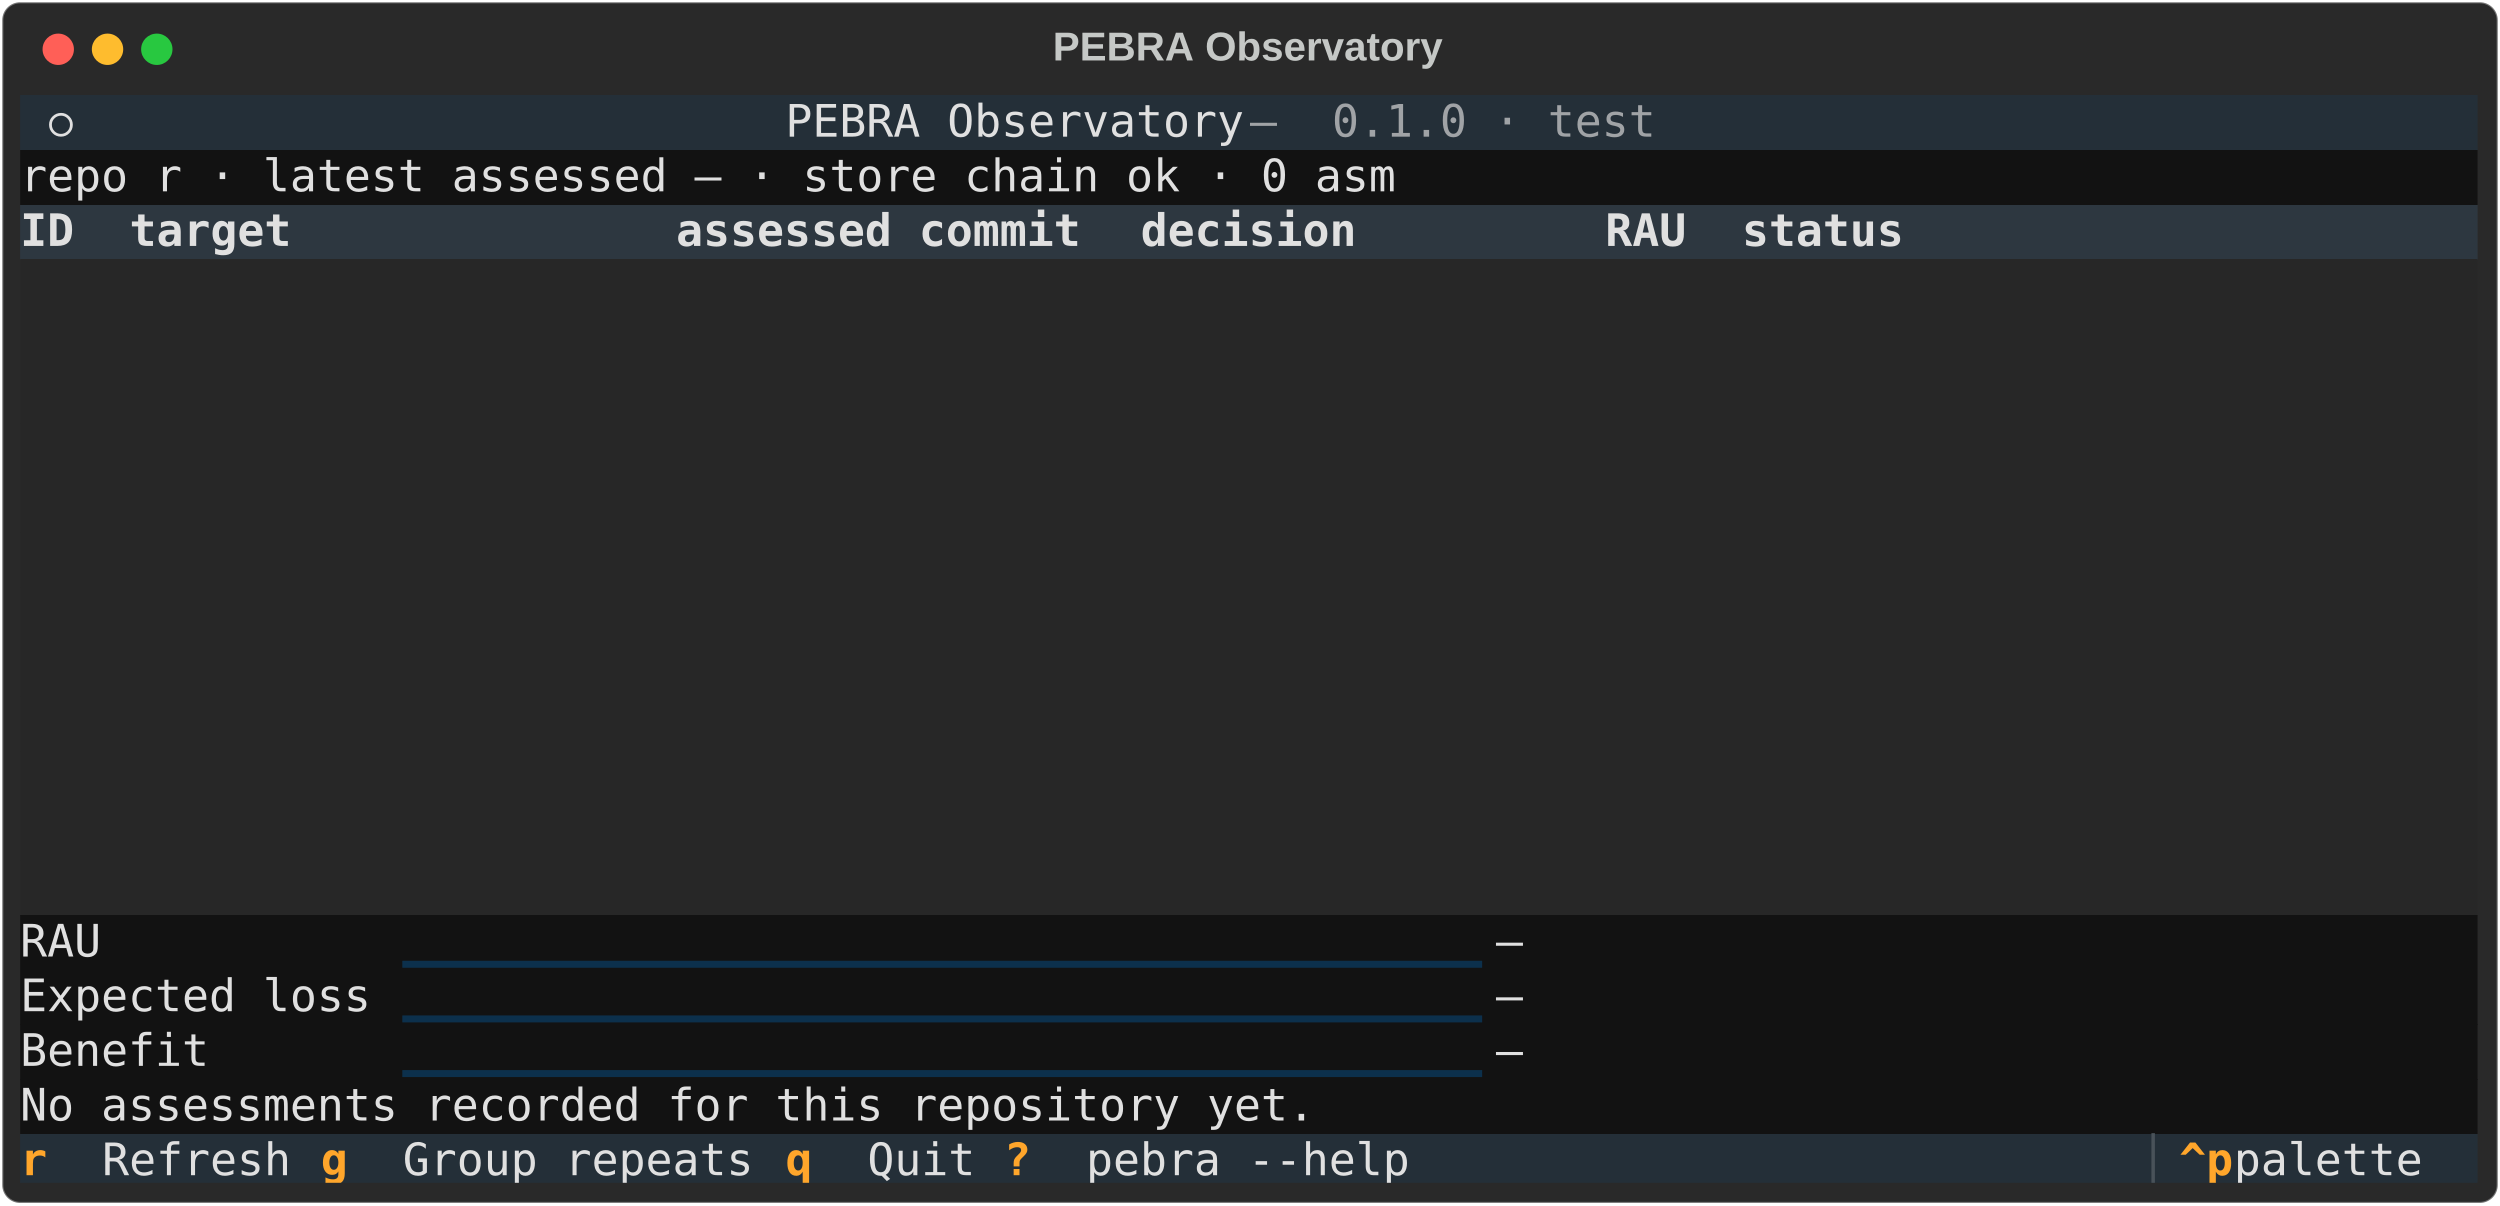
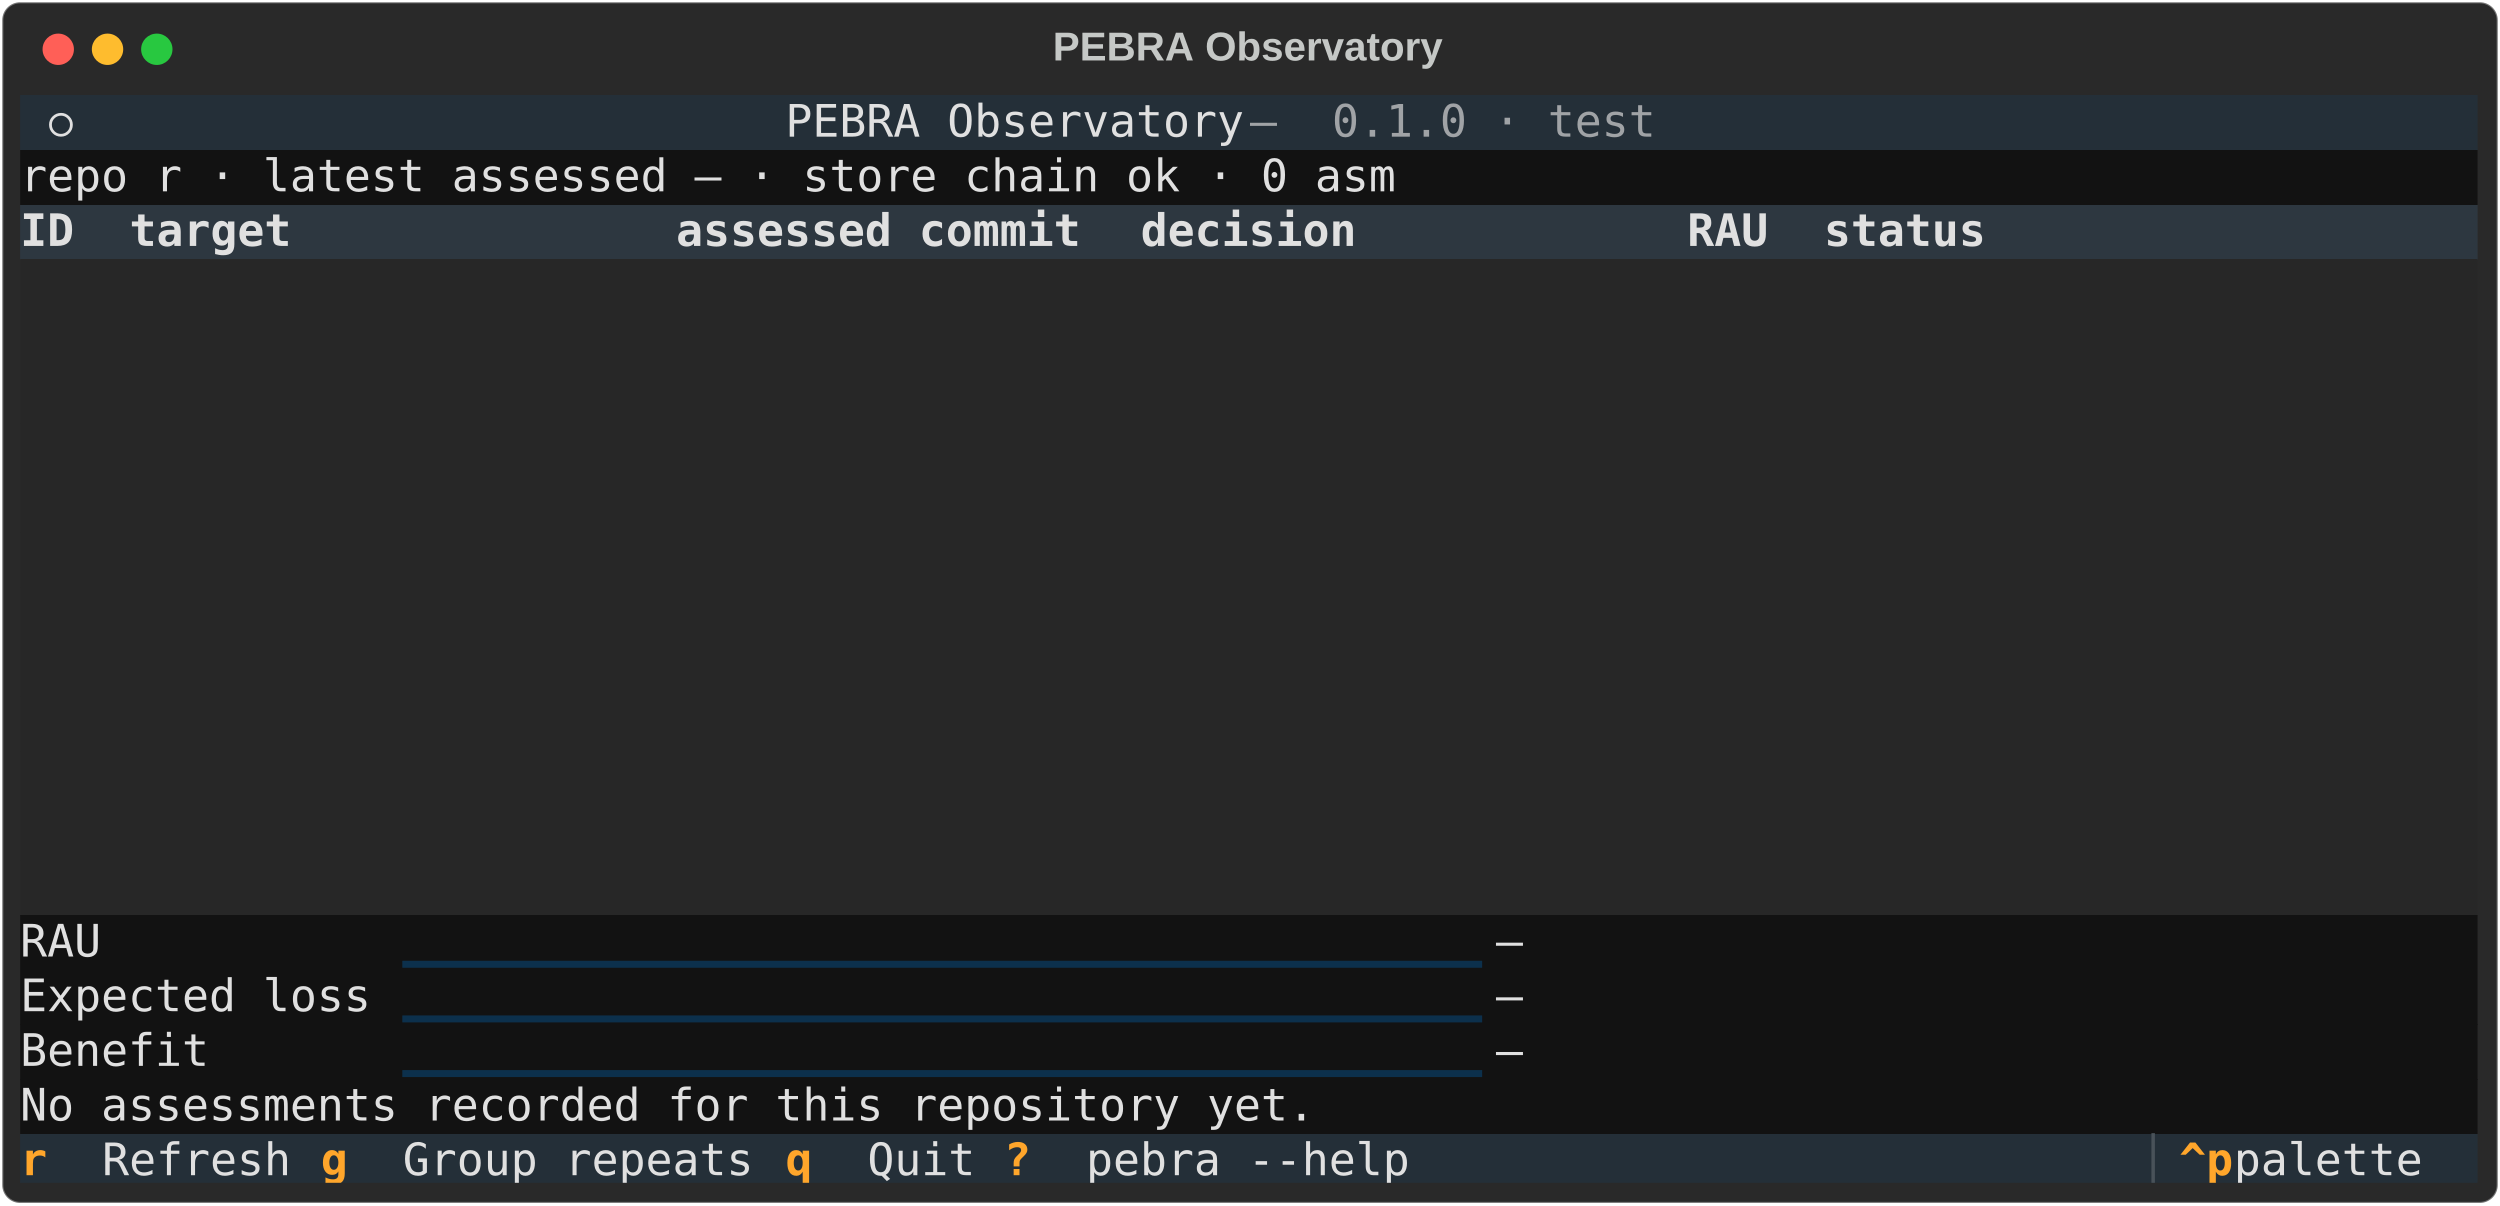
<svg xmlns="http://www.w3.org/2000/svg" class="rich-terminal" viewBox="0 0 1116 538.0">
  <style>

    @font-face {
        font-family: "Fira Code";
        src: local("FiraCode-Regular"),
                url("https://cdnjs.cloudflare.com/ajax/libs/firacode/6.2.0/woff2/FiraCode-Regular.woff2") format("woff2"),
                url("https://cdnjs.cloudflare.com/ajax/libs/firacode/6.2.0/woff/FiraCode-Regular.woff") format("woff");
        font-style: normal;
        font-weight: 400;
    }
    @font-face {
        font-family: "Fira Code";
        src: local("FiraCode-Bold"),
                url("https://cdnjs.cloudflare.com/ajax/libs/firacode/6.2.0/woff2/FiraCode-Bold.woff2") format("woff2"),
                url("https://cdnjs.cloudflare.com/ajax/libs/firacode/6.2.0/woff/FiraCode-Bold.woff") format("woff");
        font-style: bold;
        font-weight: 700;
    }

    .terminal-matrix {
        font-family: Fira Code, monospace;
        font-size: 20px;
        line-height: 24.4px;
        font-variant-east-asian: full-width;
    }

    .terminal-title {
        font-size: 18px;
        font-weight: bold;
        font-family: arial;
    }

    .terminal-r1 { fill: #c5c8c6 }
.terminal-r2 { fill: #e0e0e0 }
.terminal-r3 { fill: #a0a3a6 }
.terminal-r4 { fill: #e0e0e0;font-weight: bold }
.terminal-r5 { fill: #0c304c }
.terminal-r6 { fill: #ffa62b;font-weight: bold }
.terminal-r7 { fill: #495259 }
    </style>
  <defs>
    <clipPath id="terminal-clip-terminal">
      <rect x="0" y="0" width="1097.0" height="487.0" />
    </clipPath>
    <clipPath id="terminal-line-0">
      <rect x="0" y="1.5" width="1098" height="24.65" />
    </clipPath>
    <clipPath id="terminal-line-1">
      <rect x="0" y="25.9" width="1098" height="24.65" />
    </clipPath>
    <clipPath id="terminal-line-2">
      <rect x="0" y="50.3" width="1098" height="24.65" />
    </clipPath>
    <clipPath id="terminal-line-3">
      <rect x="0" y="74.7" width="1098" height="24.65" />
    </clipPath>
    <clipPath id="terminal-line-4">
      <rect x="0" y="99.1" width="1098" height="24.65" />
    </clipPath>
    <clipPath id="terminal-line-5">
      <rect x="0" y="123.5" width="1098" height="24.65" />
    </clipPath>
    <clipPath id="terminal-line-6">
      <rect x="0" y="147.9" width="1098" height="24.65" />
    </clipPath>
    <clipPath id="terminal-line-7">
      <rect x="0" y="172.3" width="1098" height="24.65" />
    </clipPath>
    <clipPath id="terminal-line-8">
      <rect x="0" y="196.7" width="1098" height="24.65" />
    </clipPath>
    <clipPath id="terminal-line-9">
      <rect x="0" y="221.1" width="1098" height="24.65" />
    </clipPath>
    <clipPath id="terminal-line-10">
      <rect x="0" y="245.5" width="1098" height="24.65" />
    </clipPath>
    <clipPath id="terminal-line-11">
      <rect x="0" y="269.9" width="1098" height="24.65" />
    </clipPath>
    <clipPath id="terminal-line-12">
      <rect x="0" y="294.3" width="1098" height="24.65" />
    </clipPath>
    <clipPath id="terminal-line-13">
      <rect x="0" y="318.7" width="1098" height="24.65" />
    </clipPath>
    <clipPath id="terminal-line-14">
      <rect x="0" y="343.1" width="1098" height="24.65" />
    </clipPath>
    <clipPath id="terminal-line-15">
      <rect x="0" y="367.5" width="1098" height="24.65" />
    </clipPath>
    <clipPath id="terminal-line-16">
      <rect x="0" y="391.9" width="1098" height="24.65" />
    </clipPath>
    <clipPath id="terminal-line-17">
      <rect x="0" y="416.3" width="1098" height="24.65" />
    </clipPath>
    <clipPath id="terminal-line-18">
      <rect x="0" y="440.7" width="1098" height="24.65" />
    </clipPath>
  </defs>
  <rect fill="#292929" stroke="rgba(255,255,255,0.35)" stroke-width="1" x="1" y="1" width="1114" height="536" rx="8" />
  <text class="terminal-title" fill="#c5c8c6" text-anchor="middle" x="557" y="27">PEBRA Observatory</text>
  <g transform="translate(26,22)">
    <circle cx="0" cy="0" r="7" fill="#ff5f57" />
    <circle cx="22" cy="0" r="7" fill="#febc2e" />
    <circle cx="44" cy="0" r="7" fill="#28c840" />
  </g>
  <g transform="translate(9, 41)" clip-path="url(#terminal-clip-terminal)">
    <rect fill="#242f38" x="0" y="1.5" width="12.2" height="24.65" shape-rendering="crispEdges" />
    <rect fill="#242f38" x="12.2" y="1.5" width="12.2" height="24.65" shape-rendering="crispEdges" />
    <rect fill="#242f38" x="24.4" y="1.5" width="61" height="24.65" shape-rendering="crispEdges" />
    <rect fill="#242f38" x="85.4" y="1.5" width="12.2" height="24.65" shape-rendering="crispEdges" />
    <rect fill="#242f38" x="97.6" y="1.5" width="244" height="24.65" shape-rendering="crispEdges" />
    <rect fill="#242f38" x="341.6" y="1.5" width="207.4" height="24.65" shape-rendering="crispEdges" />
    <rect fill="#242f38" x="549" y="1.5" width="36.6" height="24.65" shape-rendering="crispEdges" />
    <rect fill="#242f38" x="585.6" y="1.5" width="146.4" height="24.65" shape-rendering="crispEdges" />
    <rect fill="#242f38" x="732" y="1.5" width="244" height="24.65" shape-rendering="crispEdges" />
    <rect fill="#242f38" x="976" y="1.5" width="12.2" height="24.65" shape-rendering="crispEdges" />
    <rect fill="#242f38" x="988.2" y="1.5" width="0" height="24.65" shape-rendering="crispEdges" />
    <rect fill="#242f38" x="988.2" y="1.5" width="109.8" height="24.65" shape-rendering="crispEdges" />
    <rect fill="#121212" x="0" y="25.9" width="622.2" height="24.65" shape-rendering="crispEdges" />
    <rect fill="#121212" x="622.2" y="25.9" width="475.8" height="24.65" shape-rendering="crispEdges" />
    <rect fill="#2d3740" x="0" y="50.3" width="48.8" height="24.65" shape-rendering="crispEdges" />
    <rect fill="#2d3740" x="48.8" y="50.3" width="244" height="24.65" shape-rendering="crispEdges" />
    <rect fill="#2d3740" x="292.8" y="50.3" width="207.4" height="24.65" shape-rendering="crispEdges" />
-     <rect fill="#2d3740" x="500.2" y="50.3" width="207.4" height="24.65" shape-rendering="crispEdges" />
-     <rect fill="#2d3740" x="707.6" y="50.3" width="61" height="24.65" shape-rendering="crispEdges" />
-     <rect fill="#2d3740" x="768.6" y="50.3" width="97.6" height="24.65" shape-rendering="crispEdges" />
-     <rect fill="#2d3740" x="866.2" y="50.3" width="231.8" height="24.65" shape-rendering="crispEdges" />
+     <rect fill="#2d3740" x="500.2" y="50.3" width="244" height="24.65" shape-rendering="crispEdges" />
+     <rect fill="#2d3740" x="744.2" y="50.3" width="61" height="24.65" shape-rendering="crispEdges" />
+     <rect fill="#2d3740" x="805.2" y="50.3" width="97.6" height="24.65" shape-rendering="crispEdges" />
+     <rect fill="#2d3740" x="902.8" y="50.3" width="195.2" height="24.65" shape-rendering="crispEdges" />
    <rect fill="#272727" x="0" y="74.7" width="1098" height="24.65" shape-rendering="crispEdges" />
    <rect fill="#272727" x="0" y="99.1" width="1098" height="24.65" shape-rendering="crispEdges" />
    <rect fill="#272727" x="0" y="123.5" width="1098" height="24.65" shape-rendering="crispEdges" />
    <rect fill="#272727" x="0" y="147.9" width="1098" height="24.65" shape-rendering="crispEdges" />
    <rect fill="#272727" x="0" y="172.3" width="1098" height="24.65" shape-rendering="crispEdges" />
    <rect fill="#272727" x="0" y="196.7" width="1098" height="24.65" shape-rendering="crispEdges" />
    <rect fill="#272727" x="0" y="221.1" width="1098" height="24.65" shape-rendering="crispEdges" />
    <rect fill="#272727" x="0" y="245.5" width="1098" height="24.65" shape-rendering="crispEdges" />
    <rect fill="#272727" x="0" y="269.9" width="1098" height="24.65" shape-rendering="crispEdges" />
    <rect fill="#272727" x="0" y="294.3" width="1098" height="24.65" shape-rendering="crispEdges" />
    <rect fill="#272727" x="0" y="318.7" width="1098" height="24.65" shape-rendering="crispEdges" />
    <rect fill="#272727" x="0" y="343.1" width="1098" height="24.65" shape-rendering="crispEdges" />
    <rect fill="#121212" x="0" y="367.5" width="36.6" height="24.65" shape-rendering="crispEdges" />
    <rect fill="#121212" x="36.6" y="367.5" width="134.2" height="24.65" shape-rendering="crispEdges" />
    <rect fill="#121212" x="170.8" y="367.5" width="488" height="24.65" shape-rendering="crispEdges" />
    <rect fill="#121212" x="658.8" y="367.5" width="12.2" height="24.65" shape-rendering="crispEdges" />
    <rect fill="#121212" x="671" y="367.5" width="427" height="24.65" shape-rendering="crispEdges" />
    <rect fill="#121212" x="0" y="391.9" width="158.6" height="24.65" shape-rendering="crispEdges" />
    <rect fill="#121212" x="158.6" y="391.9" width="12.2" height="24.65" shape-rendering="crispEdges" />
    <rect fill="#121212" x="170.8" y="391.9" width="488" height="24.65" shape-rendering="crispEdges" />
    <rect fill="#121212" x="658.8" y="391.9" width="12.2" height="24.65" shape-rendering="crispEdges" />
    <rect fill="#121212" x="671" y="391.9" width="427" height="24.65" shape-rendering="crispEdges" />
    <rect fill="#121212" x="0" y="416.3" width="85.4" height="24.65" shape-rendering="crispEdges" />
    <rect fill="#121212" x="85.4" y="416.3" width="85.4" height="24.65" shape-rendering="crispEdges" />
    <rect fill="#121212" x="170.8" y="416.3" width="488" height="24.65" shape-rendering="crispEdges" />
    <rect fill="#121212" x="658.8" y="416.3" width="12.2" height="24.65" shape-rendering="crispEdges" />
    <rect fill="#121212" x="671" y="416.3" width="427" height="24.65" shape-rendering="crispEdges" />
    <rect fill="#121212" x="0" y="440.7" width="585.6" height="24.65" shape-rendering="crispEdges" />
    <rect fill="#121212" x="585.6" y="440.7" width="512.4" height="24.65" shape-rendering="crispEdges" />
    <rect fill="#242f38" x="0" y="465.1" width="36.6" height="24.65" shape-rendering="crispEdges" />
    <rect fill="#242f38" x="36.6" y="465.1" width="97.6" height="24.65" shape-rendering="crispEdges" />
    <rect fill="#242f38" x="134.2" y="465.1" width="36.6" height="24.65" shape-rendering="crispEdges" />
    <rect fill="#242f38" x="170.8" y="465.1" width="170.8" height="24.65" shape-rendering="crispEdges" />
    <rect fill="#242f38" x="341.6" y="465.1" width="36.6" height="24.65" shape-rendering="crispEdges" />
    <rect fill="#242f38" x="378.2" y="465.1" width="61" height="24.65" shape-rendering="crispEdges" />
    <rect fill="#242f38" x="439.2" y="465.1" width="36.6" height="24.65" shape-rendering="crispEdges" />
    <rect fill="#242f38" x="475.8" y="465.1" width="158.6" height="24.65" shape-rendering="crispEdges" />
    <rect fill="#242f38" x="634.4" y="465.1" width="317.2" height="24.65" shape-rendering="crispEdges" />
    <rect fill="#242f38" x="951.6" y="465.1" width="12.2" height="24.65" shape-rendering="crispEdges" />
    <rect fill="#242f38" x="963.8" y="465.1" width="24.4" height="24.65" shape-rendering="crispEdges" />
    <rect fill="#242f38" x="988.2" y="465.1" width="97.6" height="24.65" shape-rendering="crispEdges" />
    <rect fill="#242f38" x="1085.8" y="465.1" width="12.2" height="24.65" shape-rendering="crispEdges" />
    <g class="terminal-matrix">
      <text class="terminal-r2" x="12.2" y="20" textLength="12.2" clip-path="url(#terminal-line-0)">⭘</text>
      <text class="terminal-r2" x="341.6" y="20" textLength="207.4" clip-path="url(#terminal-line-0)">PEBRA Observatory</text>
      <text class="terminal-r3" x="549" y="20" textLength="36.6" clip-path="url(#terminal-line-0)"> — </text>
      <text class="terminal-r3" x="585.6" y="20" textLength="146.4" clip-path="url(#terminal-line-0)">0.1.0 · test</text>
      <text class="terminal-r1" x="1098" y="20" textLength="12.2" clip-path="url(#terminal-line-0)">
</text>
      <text class="terminal-r2" x="0" y="44.4" textLength="622.2" clip-path="url(#terminal-line-1)">repo r · latest assessed — · store chain ok · 0 asm</text>
      <text class="terminal-r1" x="1098" y="44.4" textLength="12.2" clip-path="url(#terminal-line-1)">
</text>
      <text class="terminal-r4" x="0" y="68.8" textLength="48.8" clip-path="url(#terminal-line-2)"> ID </text>
      <text class="terminal-r4" x="48.8" y="68.8" textLength="244" clip-path="url(#terminal-line-2)"> target             </text>
      <text class="terminal-r4" x="292.8" y="68.8" textLength="207.4" clip-path="url(#terminal-line-2)"> assessed commit </text>
-       <text class="terminal-r4" x="500.2" y="68.8" textLength="207.4" clip-path="url(#terminal-line-2)"> decision        </text>
-       <text class="terminal-r4" x="707.6" y="68.8" textLength="61" clip-path="url(#terminal-line-2)"> RAU </text>
-       <text class="terminal-r4" x="768.6" y="68.8" textLength="97.6" clip-path="url(#terminal-line-2)"> status </text>
+       <text class="terminal-r4" x="500.2" y="68.8" textLength="244" clip-path="url(#terminal-line-2)"> decision           </text>
+       <text class="terminal-r4" x="744.2" y="68.8" textLength="61" clip-path="url(#terminal-line-2)"> RAU </text>
+       <text class="terminal-r4" x="805.2" y="68.8" textLength="97.6" clip-path="url(#terminal-line-2)"> status </text>
      <text class="terminal-r1" x="1098" y="68.8" textLength="12.2" clip-path="url(#terminal-line-2)">
</text>
      <text class="terminal-r1" x="1098" y="93.2" textLength="12.2" clip-path="url(#terminal-line-3)">
</text>
      <text class="terminal-r1" x="1098" y="117.6" textLength="12.2" clip-path="url(#terminal-line-4)">
</text>
      <text class="terminal-r1" x="1098" y="142" textLength="12.2" clip-path="url(#terminal-line-5)">
</text>
      <text class="terminal-r1" x="1098" y="166.4" textLength="12.2" clip-path="url(#terminal-line-6)">
</text>
      <text class="terminal-r1" x="1098" y="190.8" textLength="12.2" clip-path="url(#terminal-line-7)">
</text>
      <text class="terminal-r1" x="1098" y="215.2" textLength="12.2" clip-path="url(#terminal-line-8)">
</text>
      <text class="terminal-r1" x="1098" y="239.6" textLength="12.2" clip-path="url(#terminal-line-9)">
</text>
      <text class="terminal-r1" x="1098" y="264" textLength="12.2" clip-path="url(#terminal-line-10)">
</text>
      <text class="terminal-r1" x="1098" y="288.4" textLength="12.2" clip-path="url(#terminal-line-11)">
</text>
      <text class="terminal-r1" x="1098" y="312.8" textLength="12.2" clip-path="url(#terminal-line-12)">
</text>
      <text class="terminal-r1" x="1098" y="337.2" textLength="12.2" clip-path="url(#terminal-line-13)">
</text>
      <text class="terminal-r1" x="1098" y="361.6" textLength="12.2" clip-path="url(#terminal-line-14)">
</text>
      <text class="terminal-r2" x="0" y="386" textLength="36.6" clip-path="url(#terminal-line-15)">RAU</text>
      <text class="terminal-r5" x="170.8" y="386" textLength="488" clip-path="url(#terminal-line-15)">▁▁▁▁▁▁▁▁▁▁▁▁▁▁▁▁▁▁▁▁▁▁▁▁▁▁▁▁▁▁▁▁▁▁▁▁▁▁▁▁</text>
      <text class="terminal-r2" x="658.8" y="386" textLength="12.2" clip-path="url(#terminal-line-15)">—</text>
      <text class="terminal-r1" x="1098" y="386" textLength="12.2" clip-path="url(#terminal-line-15)">
</text>
      <text class="terminal-r2" x="0" y="410.4" textLength="158.6" clip-path="url(#terminal-line-16)">Expected loss</text>
      <text class="terminal-r5" x="170.8" y="410.4" textLength="488" clip-path="url(#terminal-line-16)">▁▁▁▁▁▁▁▁▁▁▁▁▁▁▁▁▁▁▁▁▁▁▁▁▁▁▁▁▁▁▁▁▁▁▁▁▁▁▁▁</text>
      <text class="terminal-r2" x="658.8" y="410.4" textLength="12.2" clip-path="url(#terminal-line-16)">—</text>
      <text class="terminal-r1" x="1098" y="410.4" textLength="12.2" clip-path="url(#terminal-line-16)">
</text>
      <text class="terminal-r2" x="0" y="434.8" textLength="85.4" clip-path="url(#terminal-line-17)">Benefit</text>
      <text class="terminal-r5" x="170.8" y="434.8" textLength="488" clip-path="url(#terminal-line-17)">▁▁▁▁▁▁▁▁▁▁▁▁▁▁▁▁▁▁▁▁▁▁▁▁▁▁▁▁▁▁▁▁▁▁▁▁▁▁▁▁</text>
      <text class="terminal-r2" x="658.8" y="434.8" textLength="12.2" clip-path="url(#terminal-line-17)">—</text>
      <text class="terminal-r1" x="1098" y="434.8" textLength="12.2" clip-path="url(#terminal-line-17)">
</text>
      <text class="terminal-r2" x="0" y="459.2" textLength="585.6" clip-path="url(#terminal-line-18)">No assessments recorded for this repository yet.</text>
      <text class="terminal-r1" x="1098" y="459.2" textLength="12.2" clip-path="url(#terminal-line-18)">
</text>
      <text class="terminal-r6" x="0" y="483.6" textLength="36.6" clip-path="url(#terminal-line-19)"> r </text>
      <text class="terminal-r2" x="36.6" y="483.6" textLength="97.6" clip-path="url(#terminal-line-19)">Refresh </text>
      <text class="terminal-r6" x="134.2" y="483.6" textLength="36.6" clip-path="url(#terminal-line-19)"> g </text>
      <text class="terminal-r2" x="170.8" y="483.6" textLength="170.8" clip-path="url(#terminal-line-19)">Group repeats </text>
      <text class="terminal-r6" x="341.6" y="483.6" textLength="36.6" clip-path="url(#terminal-line-19)"> q </text>
      <text class="terminal-r2" x="378.2" y="483.6" textLength="61" clip-path="url(#terminal-line-19)">Quit </text>
      <text class="terminal-r6" x="439.2" y="483.6" textLength="36.6" clip-path="url(#terminal-line-19)"> ? </text>
      <text class="terminal-r2" x="475.8" y="483.6" textLength="158.6" clip-path="url(#terminal-line-19)">pebra --help </text>
      <text class="terminal-r7" x="951.6" y="483.6" textLength="12.2" clip-path="url(#terminal-line-19)">▏</text>
      <text class="terminal-r6" x="963.8" y="483.6" textLength="24.4" clip-path="url(#terminal-line-19)">^p</text>
      <text class="terminal-r2" x="988.2" y="483.6" textLength="97.6" clip-path="url(#terminal-line-19)"> palette</text>
    </g>
  </g>
</svg>
